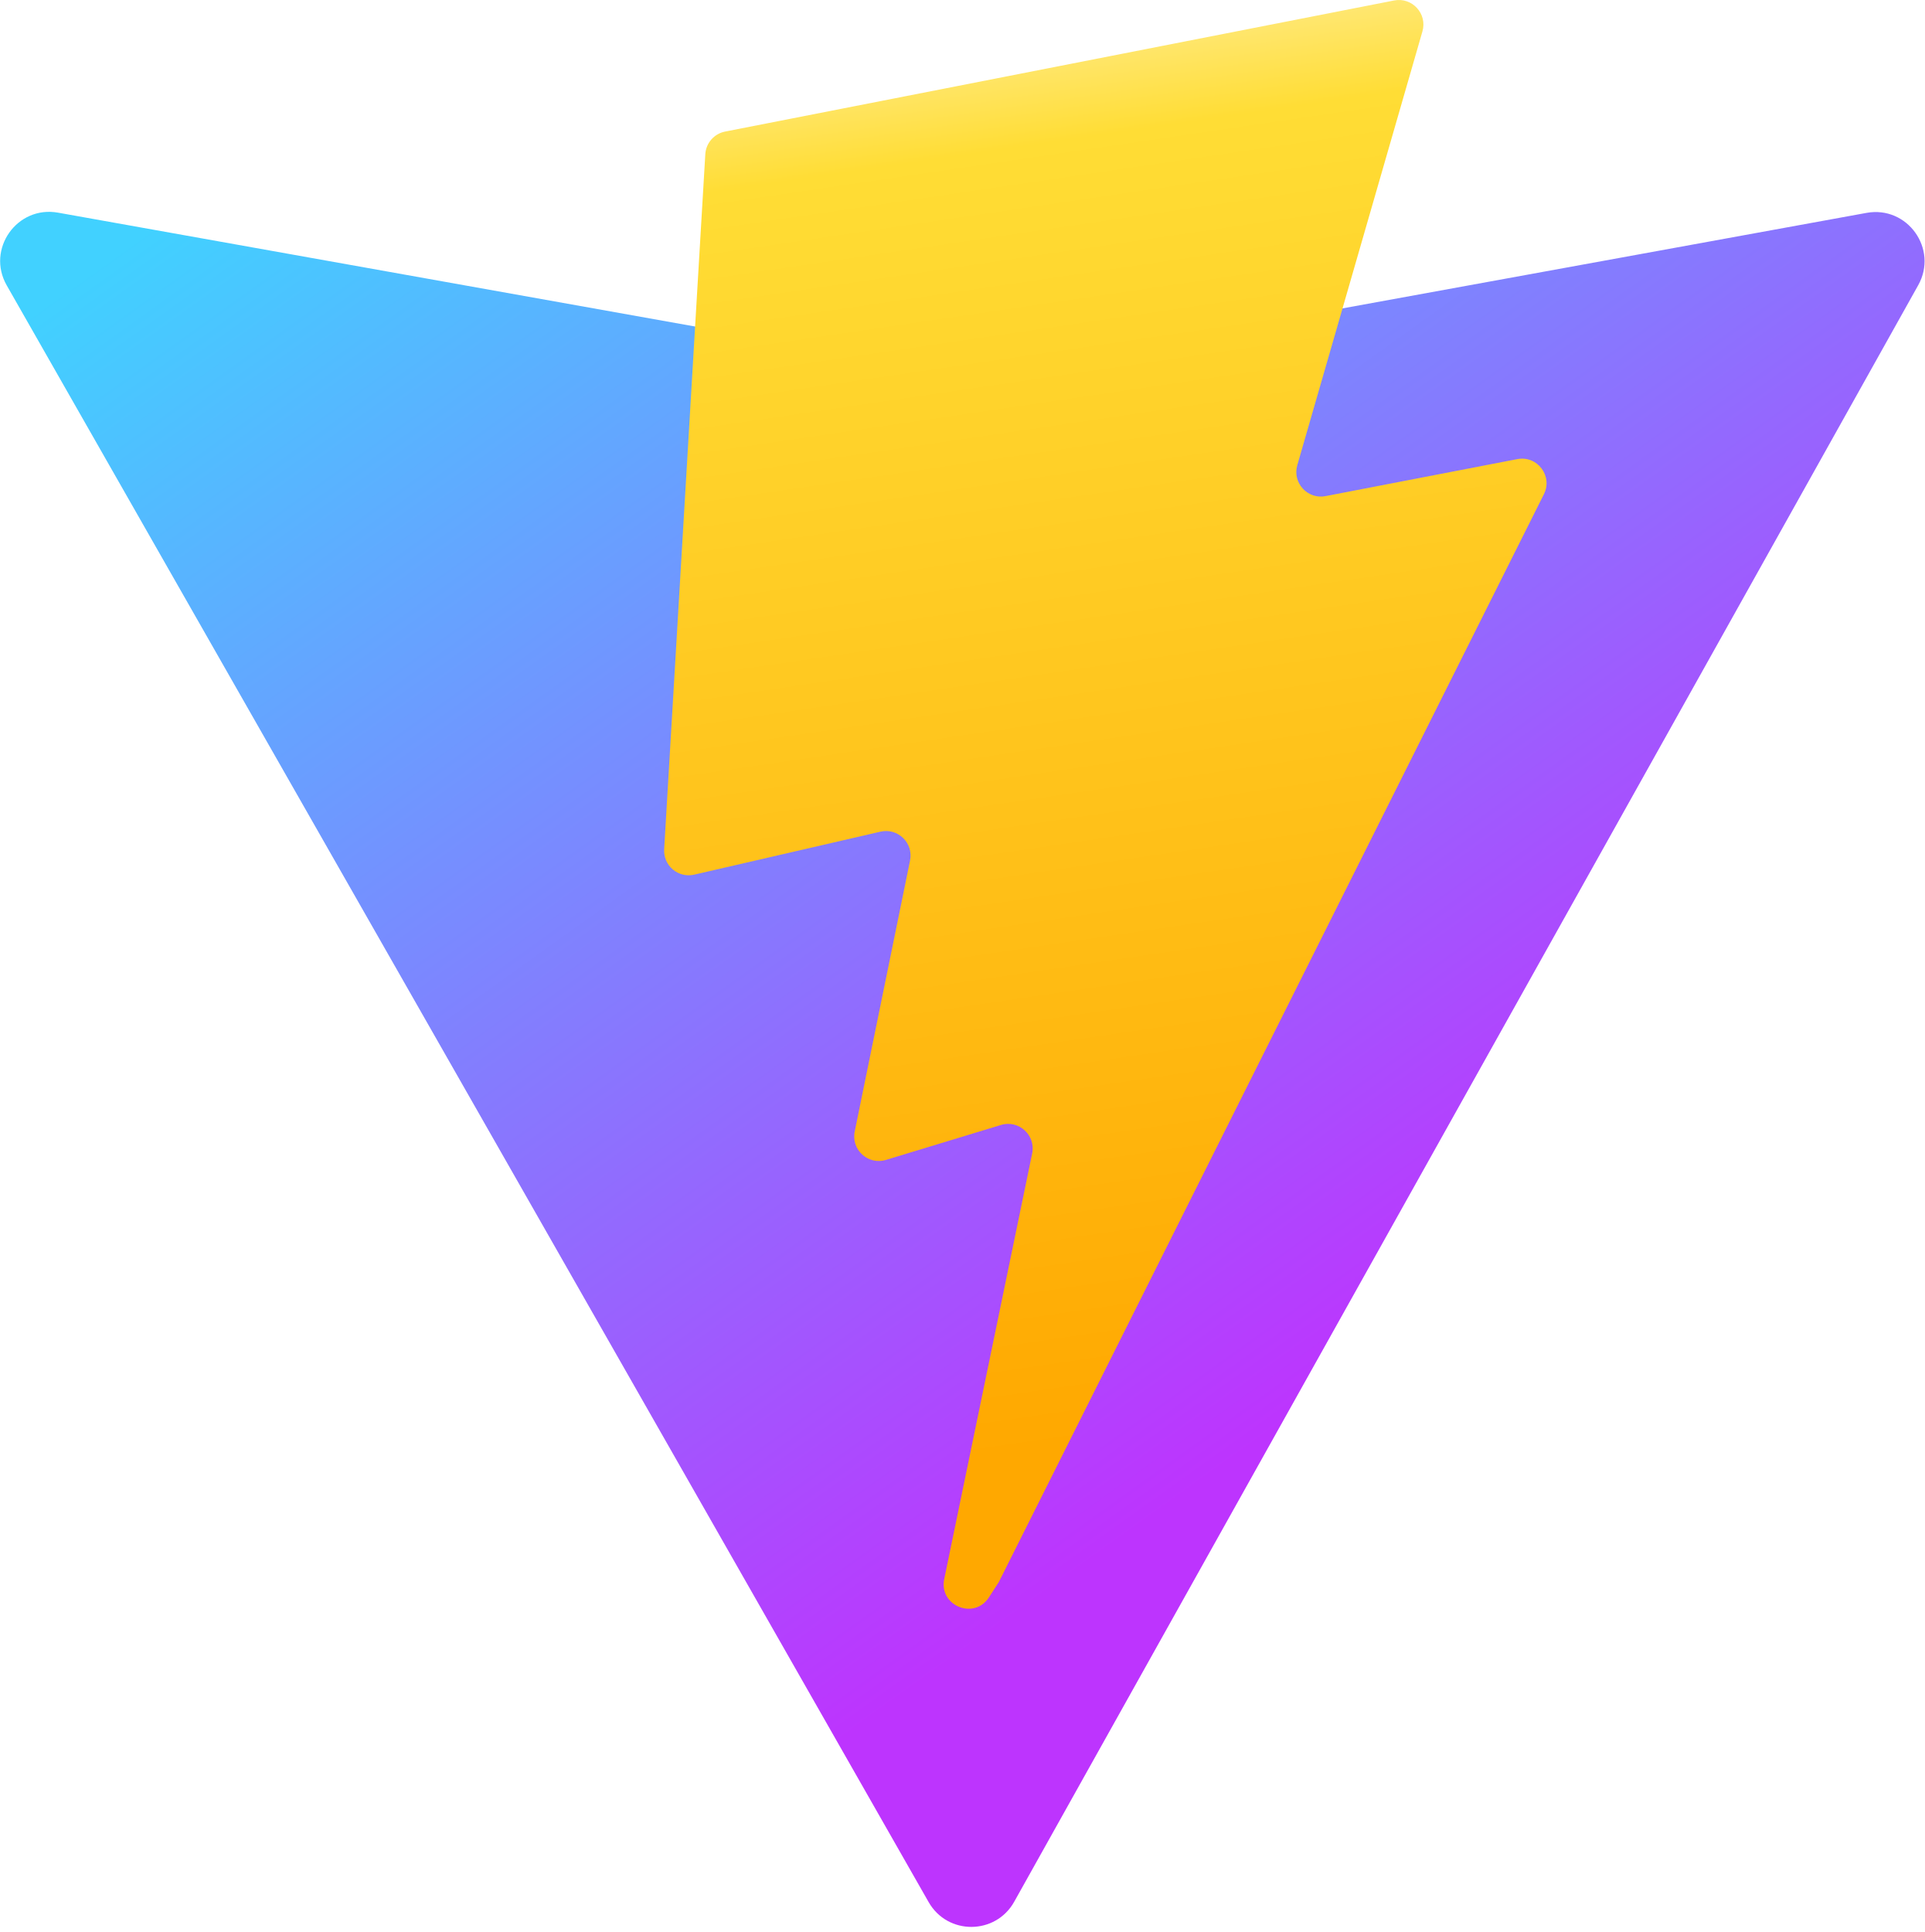
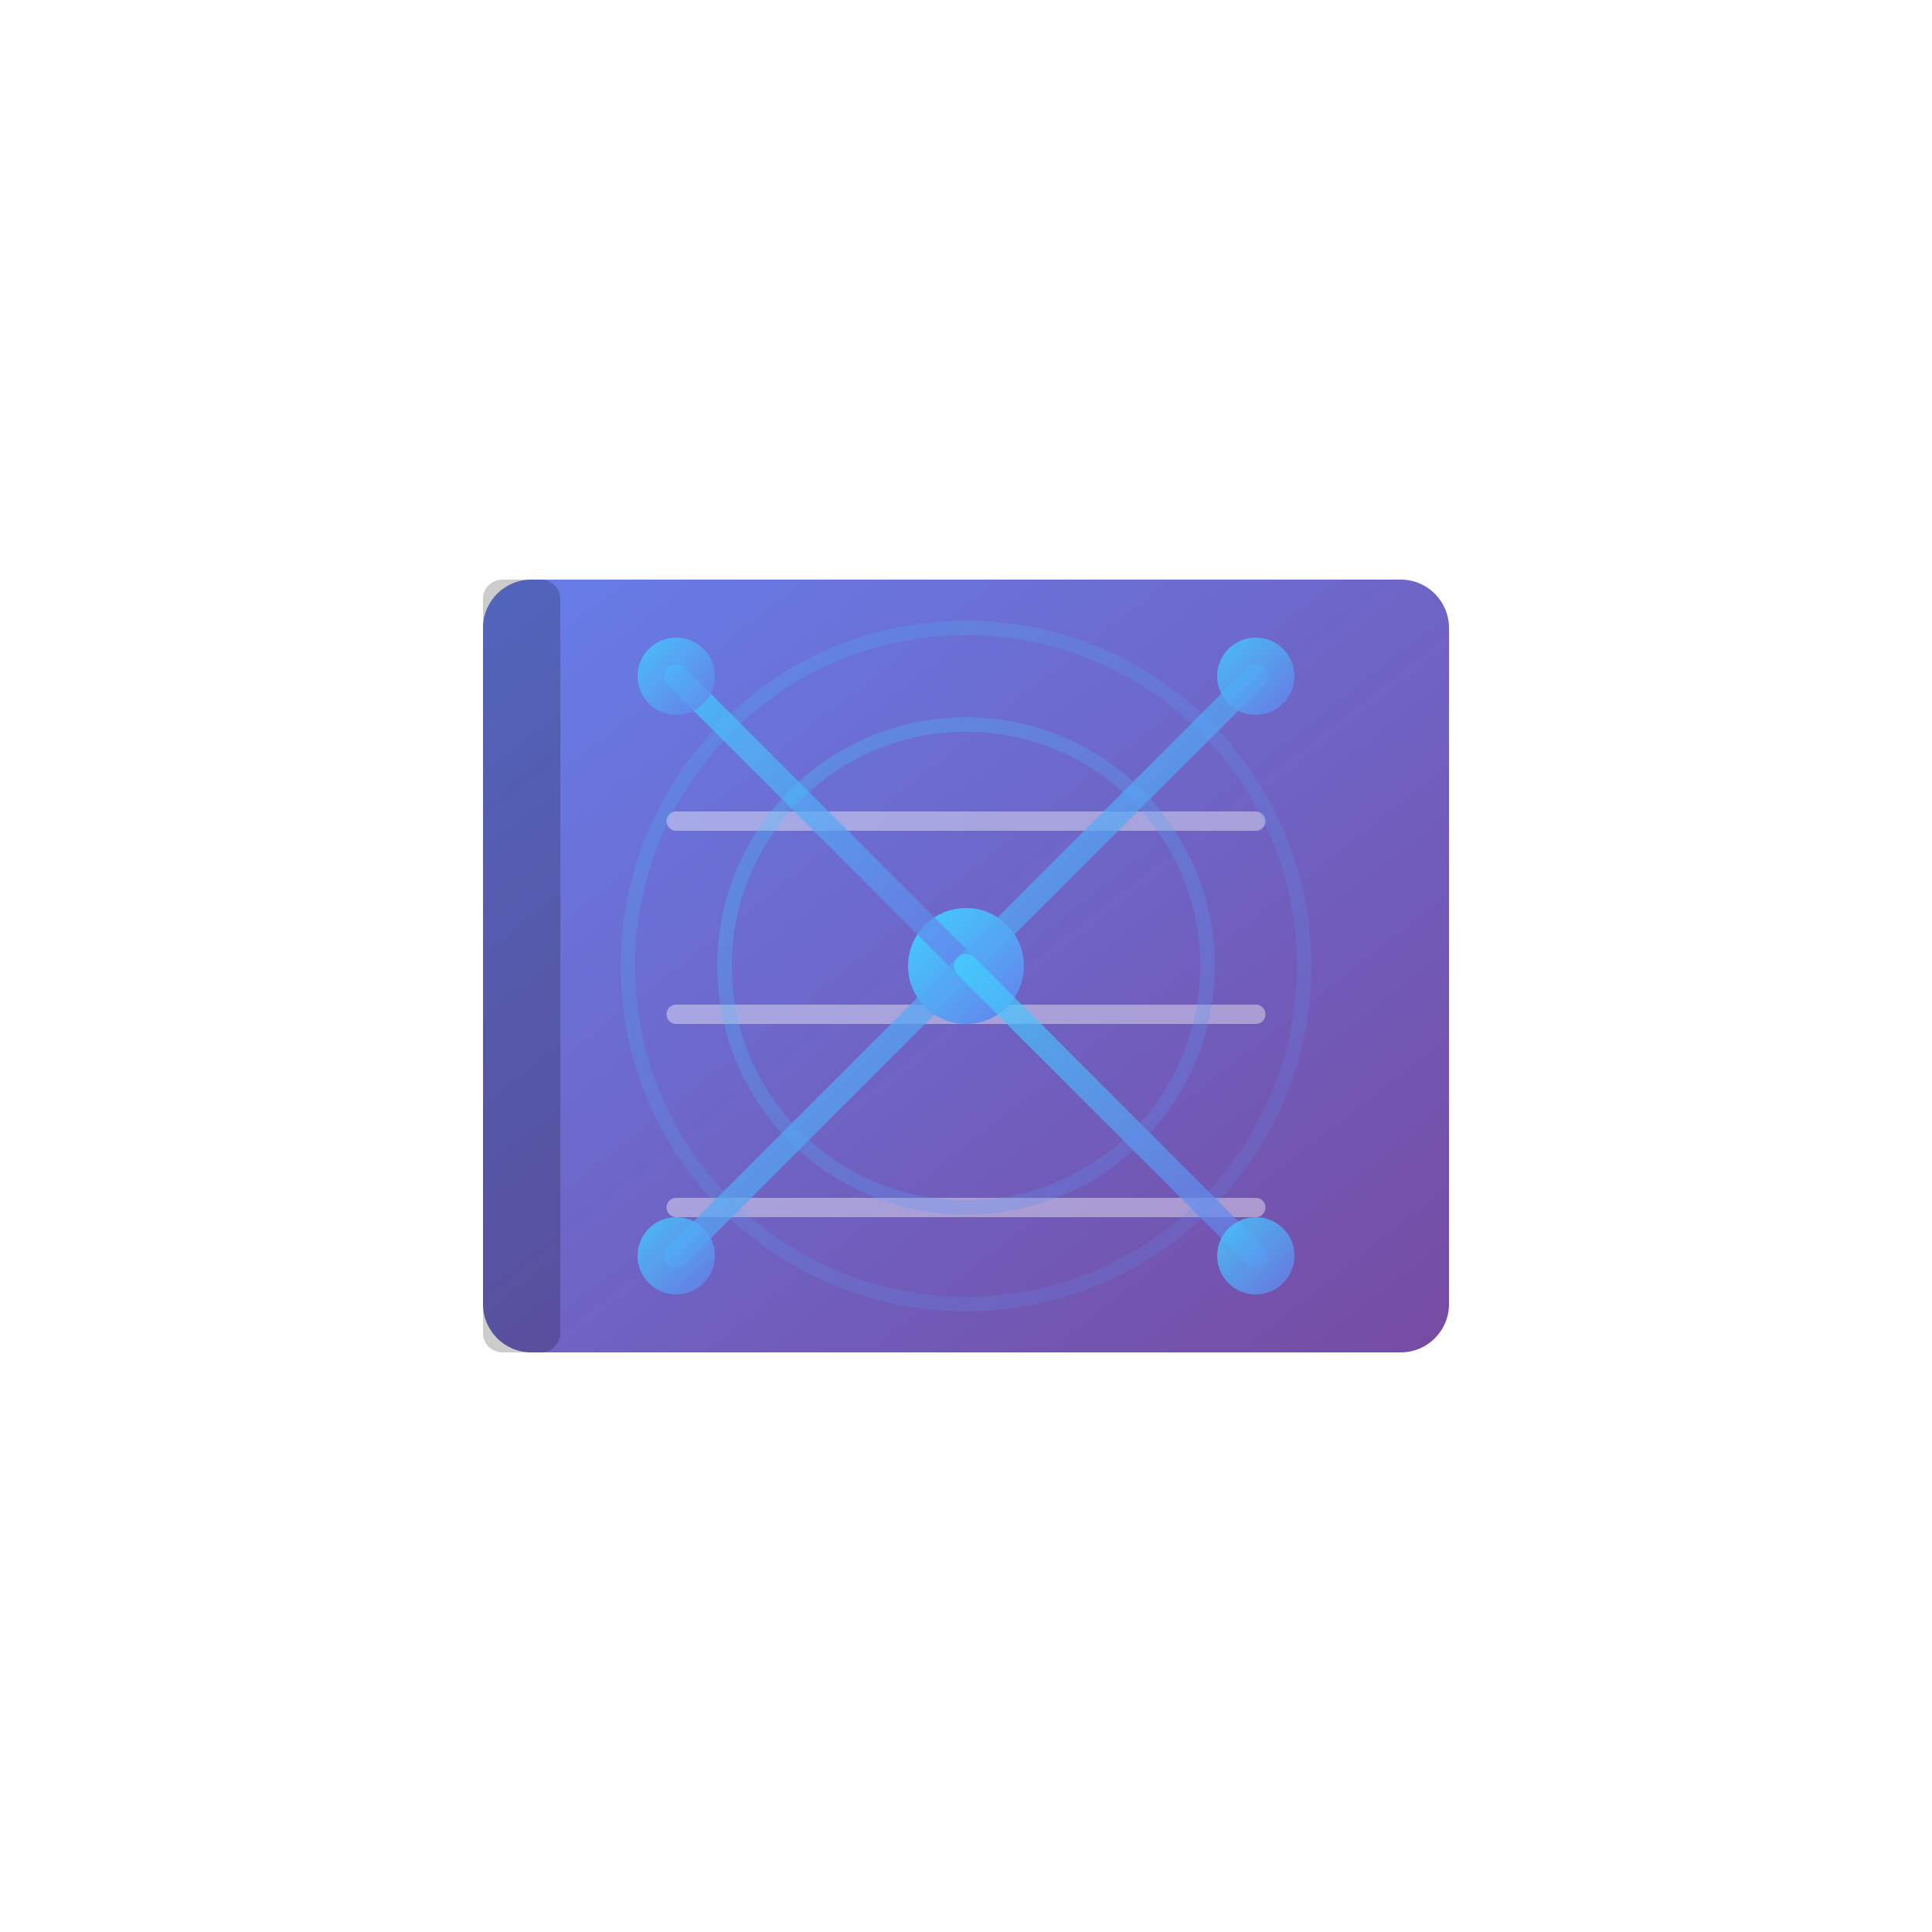
- <svg xmlns="http://www.w3.org/2000/svg" aria-hidden="true" role="img" class="iconify iconify--logos" width="31.88" height="32" preserveAspectRatio="xMidYMid meet" viewBox="0 0 256 257">
+ <svg xmlns="http://www.w3.org/2000/svg" viewBox="0 0 200 200" width="200" height="200">
  <defs>
-     <linearGradient id="IconifyId1813088fe1fbc01fb466" x1="-.828%" x2="57.636%" y1="7.652%" y2="78.411%">
-       <stop offset="0%" stop-color="#41D1FF" />
-       <stop offset="100%" stop-color="#BD34FE" />
+     <linearGradient id="bookGradient" x1="0%" y1="0%" x2="100%" y2="100%">
+       <stop offset="0%" style="stop-color:#667eea;stop-opacity:1" />
+       <stop offset="100%" style="stop-color:#764ba2;stop-opacity:1" />
    </linearGradient>
-     <linearGradient id="IconifyId1813088fe1fbc01fb467" x1="43.376%" x2="50.316%" y1="2.242%" y2="89.03%">
-       <stop offset="0%" stop-color="#FFEA83" />
-       <stop offset="8.333%" stop-color="#FFDD35" />
-       <stop offset="100%" stop-color="#FFA800" />
+     <linearGradient id="networkGradient" x1="0%" y1="0%" x2="100%" y2="100%">
+       <stop offset="0%" style="stop-color:#41D1FF;stop-opacity:1" />
+       <stop offset="100%" style="stop-color:#667eea;stop-opacity:1" />
    </linearGradient>
  </defs>
-   <path fill="url(#IconifyId1813088fe1fbc01fb466)" d="M255.153 37.938L134.897 252.976c-2.483 4.44-8.862 4.466-11.382.048L.875 37.958c-2.746-4.814 1.371-10.646 6.827-9.67l120.385 21.517a6.537 6.537 0 0 0 2.322-.004l117.867-21.483c5.438-.991 9.574 4.796 6.877 9.62Z" />
-   <path fill="url(#IconifyId1813088fe1fbc01fb467)" d="M185.432.063L96.44 17.501a3.268 3.268 0 0 0-2.634 3.014l-5.474 92.456a3.268 3.268 0 0 0 3.997 3.378l24.777-5.718c2.318-.535 4.413 1.507 3.936 3.838l-7.361 36.047c-.495 2.426 1.782 4.5 4.151 3.78l15.304-4.649c2.372-.72 4.652 1.36 4.15 3.788l-11.698 56.621c-.732 3.542 3.979 5.473 5.943 2.437l1.313-2.028l72.516-144.72c1.215-2.423-.88-5.186-3.54-4.672l-25.505 4.922c-2.396.462-4.435-1.77-3.759-4.114l16.646-57.705c.677-2.35-1.37-4.583-3.769-4.113Z" />
+   <rect x="50" y="60" width="100" height="80" rx="5" fill="url(#bookGradient)" />
+   <line x1="70" y1="85" x2="130" y2="85" stroke="rgba(255,255,255,0.4)" stroke-width="2" stroke-linecap="round" />
+   <line x1="70" y1="105" x2="130" y2="105" stroke="rgba(255,255,255,0.4)" stroke-width="2" stroke-linecap="round" />
+   <line x1="70" y1="125" x2="130" y2="125" stroke="rgba(255,255,255,0.4)" stroke-width="2" stroke-linecap="round" />
+   <rect x="50" y="60" width="8" height="80" rx="2" fill="rgba(0,0,0,0.2)" />
+   <circle cx="100" cy="100" r="6" fill="url(#networkGradient)" />
+   <line x1="100" y1="100" x2="70" y2="70" stroke="url(#networkGradient)" stroke-width="2.5" stroke-linecap="round" opacity="0.7" />
+   <line x1="100" y1="100" x2="130" y2="70" stroke="url(#networkGradient)" stroke-width="2.5" stroke-linecap="round" opacity="0.7" />
+   <line x1="100" y1="100" x2="70" y2="130" stroke="url(#networkGradient)" stroke-width="2.5" stroke-linecap="round" opacity="0.7" />
+   <line x1="100" y1="100" x2="130" y2="130" stroke="url(#networkGradient)" stroke-width="2.5" stroke-linecap="round" opacity="0.7" />
+   <circle cx="70" cy="70" r="4" fill="url(#networkGradient)" opacity="0.8" />
+   <circle cx="130" cy="70" r="4" fill="url(#networkGradient)" opacity="0.8" />
+   <circle cx="70" cy="130" r="4" fill="url(#networkGradient)" opacity="0.8" />
+   <circle cx="130" cy="130" r="4" fill="url(#networkGradient)" opacity="0.8" />
+   <circle cx="100" cy="100" r="25" fill="none" stroke="url(#networkGradient)" stroke-width="1.5" opacity="0.3" />
+   <circle cx="100" cy="100" r="35" fill="none" stroke="url(#networkGradient)" stroke-width="1.5" opacity="0.2" />
</svg>
